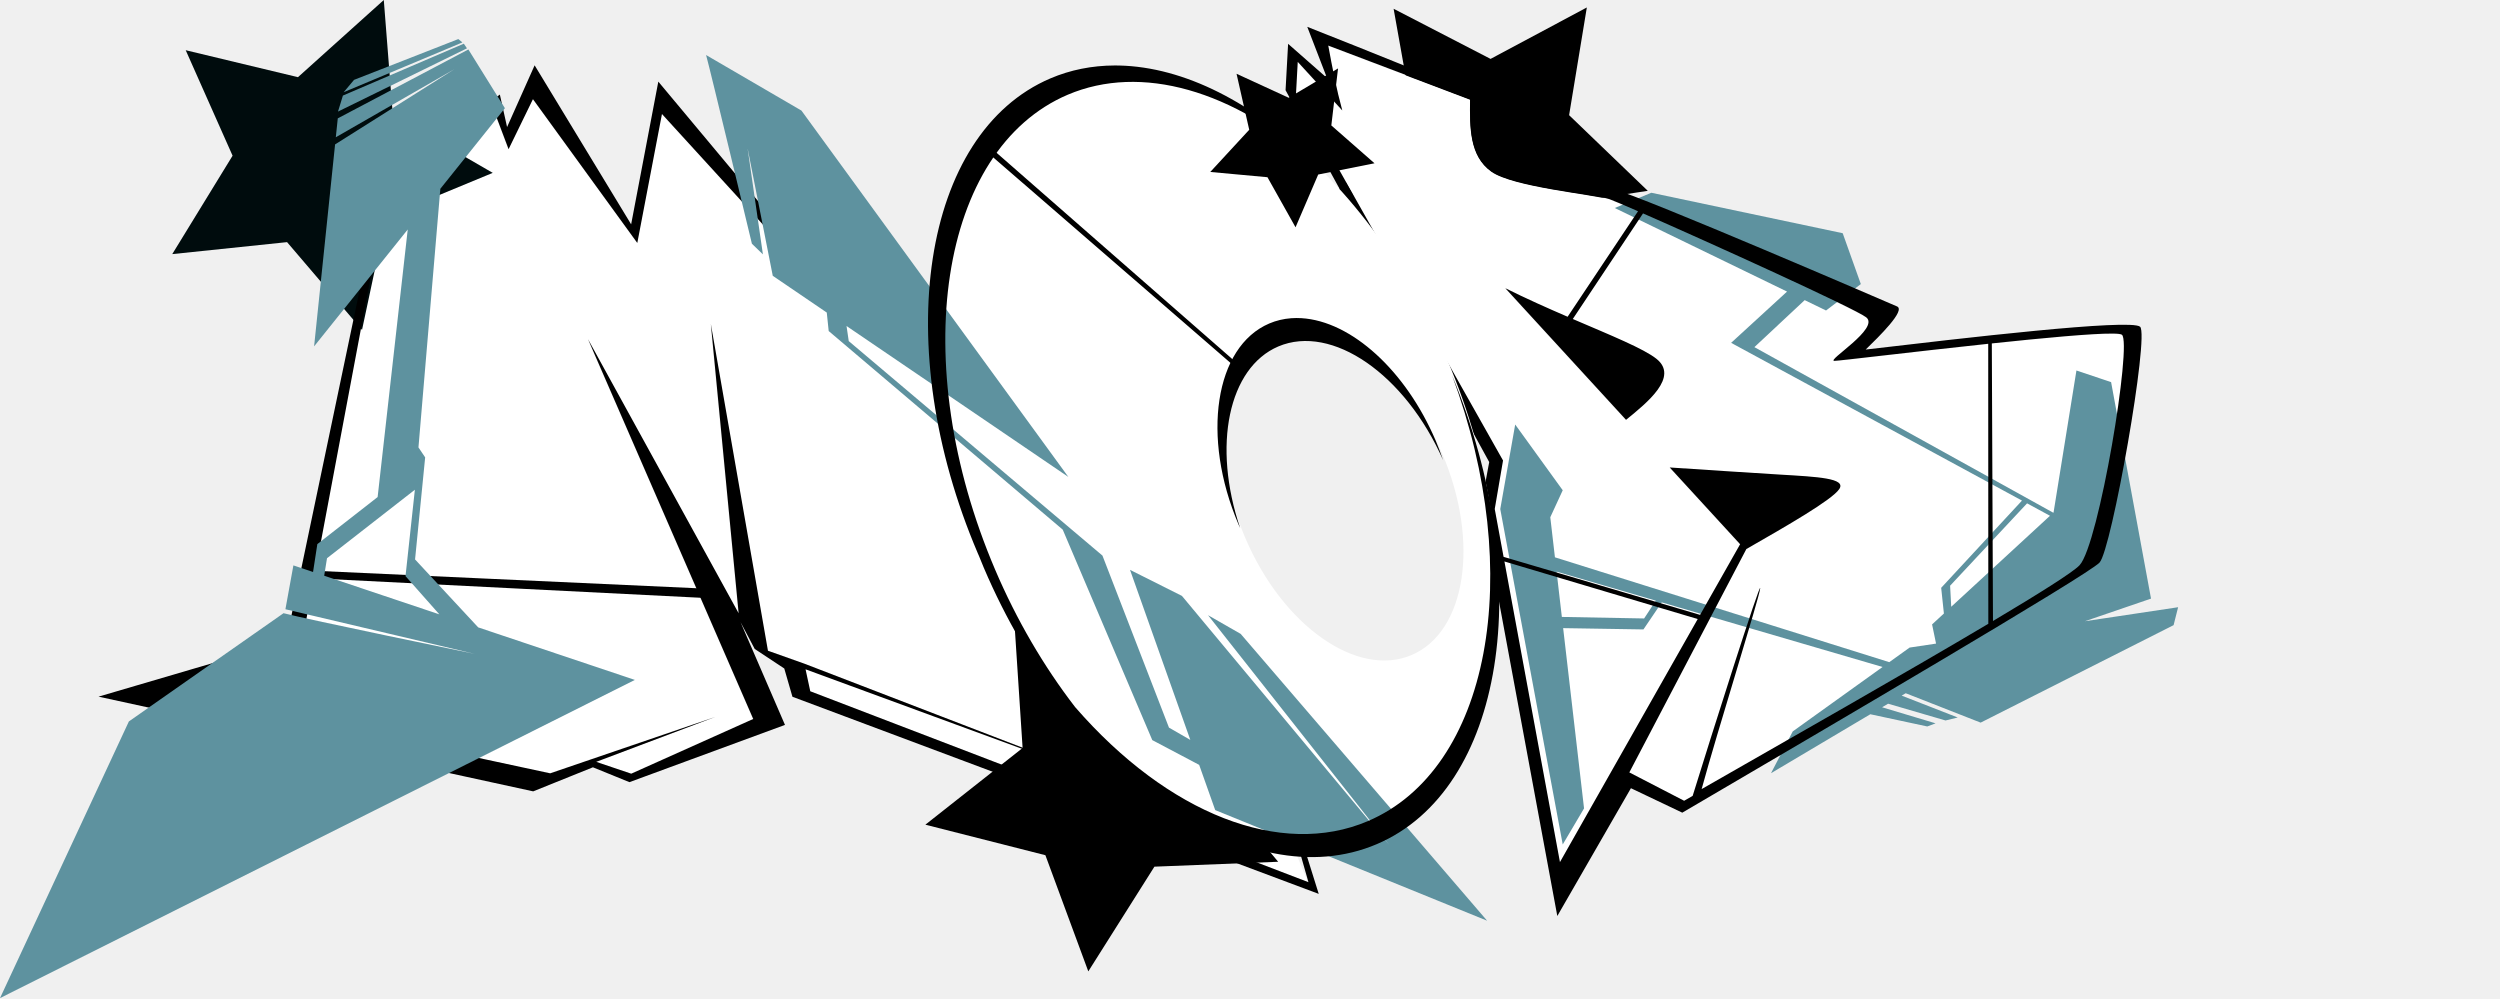
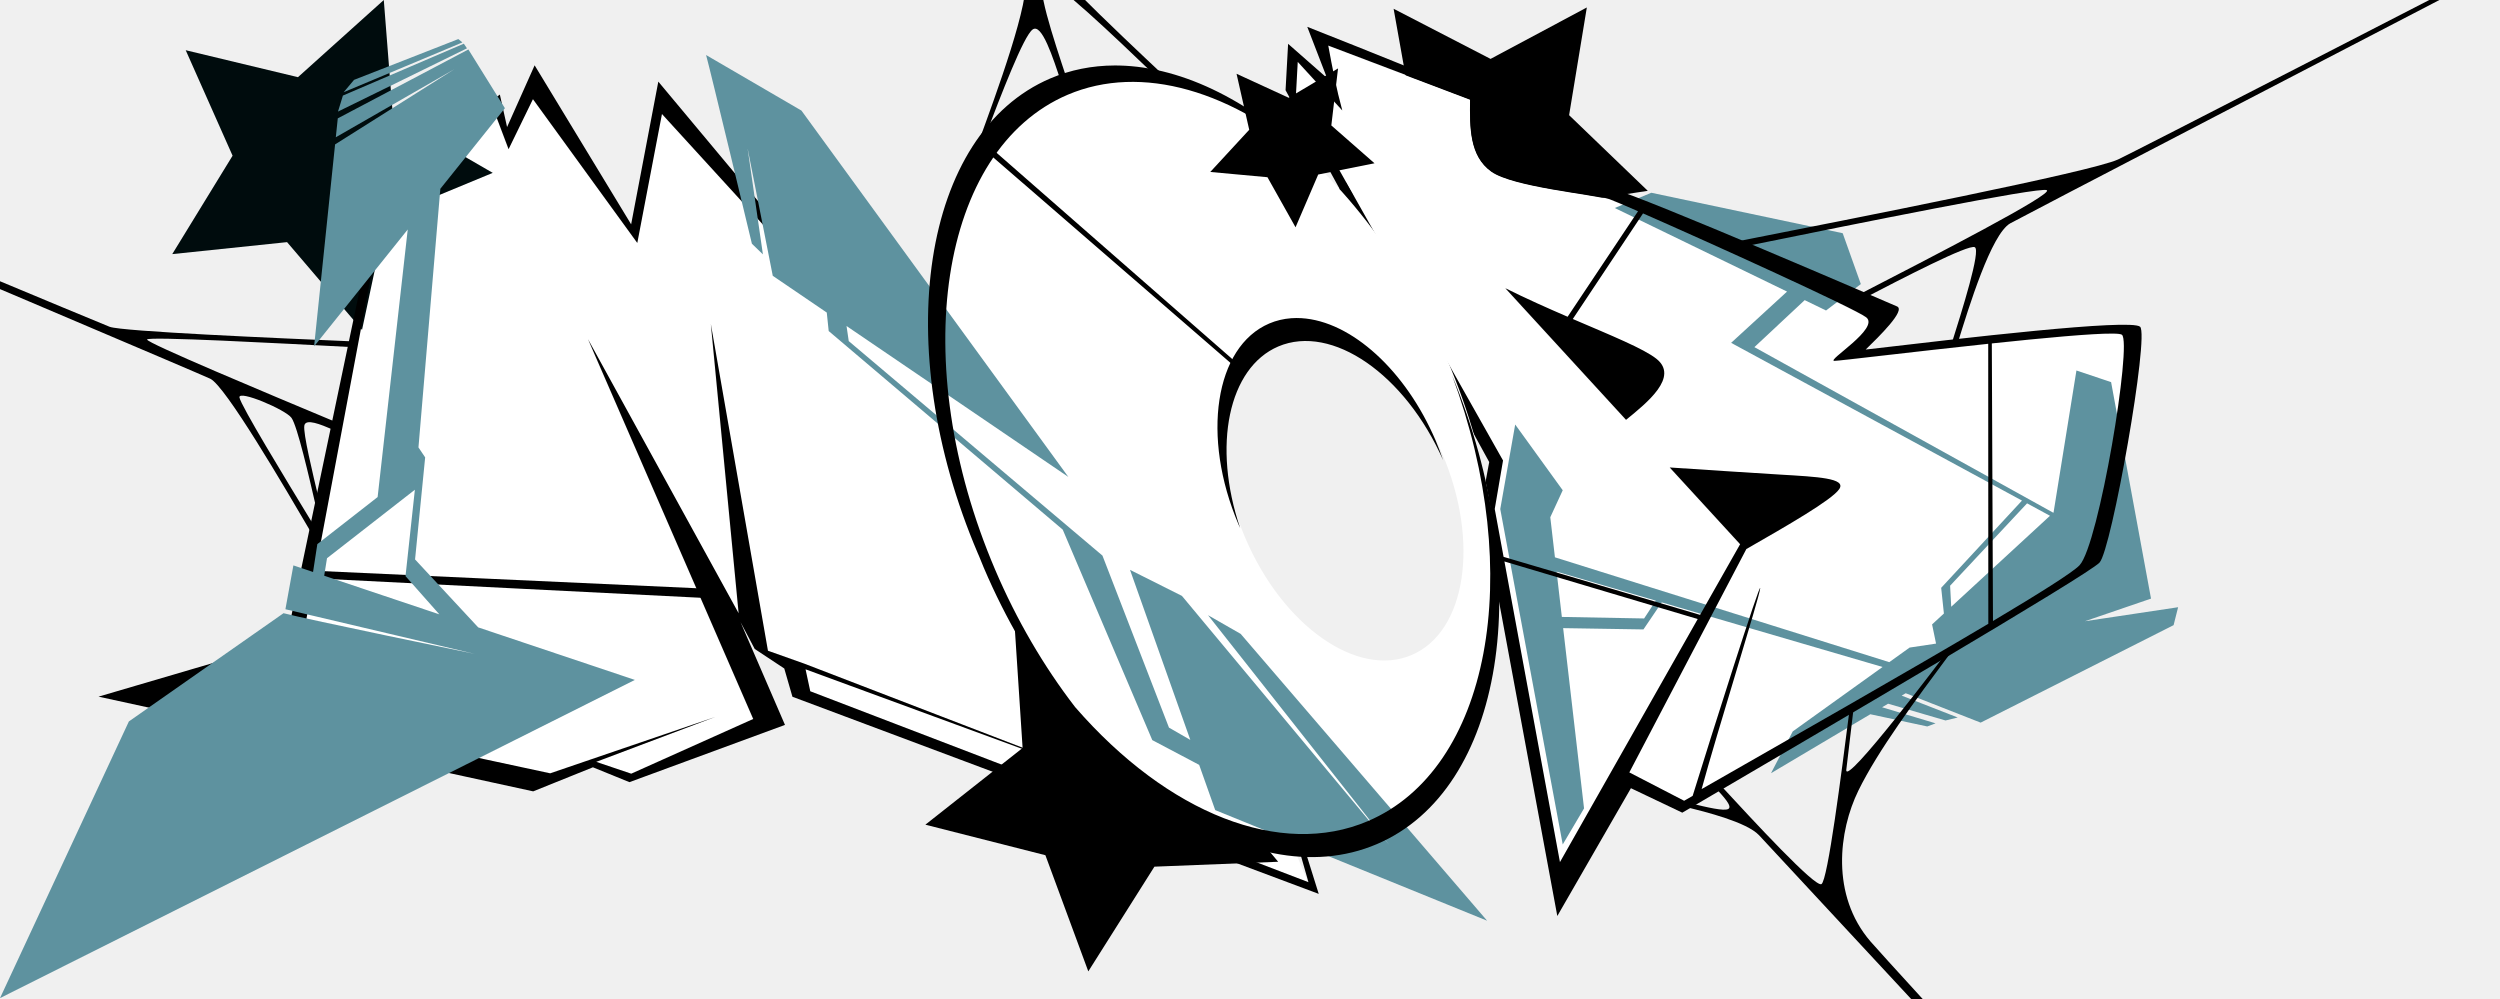
<svg xmlns="http://www.w3.org/2000/svg" width="1400.245" height="559.028" viewBox="0 0 370.482 147.909" version="1.1" id="svg5">
  <defs id="defs2" />
  <g id="layer1" style="display:none">
    <rect style="fill:#dae2e4;fill-opacity:1;stroke-width:0.224" id="rect2373" width="397.135" height="149.652" x="0.415" y="-0.673" />
  </g>
  <g id="letter_b_star" style="display:inline" transform="translate(0,-0.8535987)" type="layer">
    <path style="display:inline;fill:#000000;fill-opacity:1;stroke:none;stroke-opacity:1" id="path194095-7" transform="matrix(0.3956494,-0.04427716,0.04427716,0.3956494,46.76534,-36.06569)" d="m 388.113,140.028 33.791,22.563 37.743,-15.045 -11.017,39.109 25.972,31.247 -40.599,1.608 -21.692,34.356 -14.075,-38.116 -39.378,-10.014 31.901,-25.164 z" />
  </g>
  <g id="letter_b" style="display:inline" transform="translate(-58.19385,-25.78187)" type="layer">
    <g id="g26254" transform="translate(3.150499,-1.870462)" style="fill:#ffffff;fill-opacity:1;stroke:none">
      <path id="path16242" style="fill:#ffffff;fill-opacity:1;stroke:none;stroke-width:1px;stroke-linecap:butt;stroke-linejoin:miter;stroke-opacity:1" d="m 743.842,25.717 c 2.309,12.569 4.648,24.621 7.861,36.328 l -24.955,-27.211 -0.955,17.615 115.938,205.664 -4.646,27.158 36.527,197.799 100.922,-178.057 -39.432,-42.994 c 22.744,1.495 47.226,3.121 61.85,3.996 20.774,1.243 37.174,1.985 33.119,8.076 -4.055,6.091 -29.293,20.563 -52.055,33.615 l -65.549,125.113 30.699,15.885 c 1.402,-0.802 3.34,-1.917 4.779,-2.74 10.137,-32.801 38.369,-121.753 37.826,-116.207 -0.522,5.331 -24.293,80.997 -32.811,112.41 77.959,-44.592 201.37,-114.486 211.664,-125.361 10.852,-11.465 29.606,-124.812 23.732,-129.141 -5.874,-4.329 -156.326,14.668 -161.031,14.648 -4.706,-0.019 25.706,-18.284 17.803,-24.416 -7.903,-6.132 -135.109,-63.263 -143.787,-66.156 -8.678,-2.893 -53.866,-6.873 -66.102,-15.615 C 823.005,87.385 823.19,71.467 823.375,55.852 Z m 99.186,135.904 c 35.806,17.875 73.616,30.713 84.66,39.568 12.686,10.172 -5.247,24.53 -17.059,34.145 z" transform="matrix(0.2645833,0,0,0.2645833,55.04335,27.65233)" />
    </g>
  </g>
  <g id="letter_b_over" style="display:inline" transform="translate(0,-0.853599)" type="layer">
    <path id="path30102" style="fill:#5e929f;fill-opacity:1;stroke:none;stroke-width:1px;stroke-linecap:butt;stroke-linejoin:miter;stroke-opacity:1" d="m 924.902,107.961 -20.488,8.537 96.506,46.814 -31.322,28.713 162.912,88.355 -45.258,48.854 1.521,14.396 -6.619,6.098 2.223,10.75 -14.811,2.227 -11.387,8.168 -187.264,-58.723 -2.602,-22.445 6.971,-15.107 -26.623,-36.826 -8.371,47.355 34.994,187.863 11.938,-20.209 -11.705,-100.965 44.969,0.725 10.258,-15.143 123.672,36.176 -50.312,36.094 -12.16,23.393 55.623,-33.016 31.895,6.842 4.65,-1.75 -29.961,-9 3.367,-1.998 32.172,9.395 6.834,-1.666 -31.392,-12.248 2.262,-1.342 41.961,16.465 108.08,-54.604 2.523,-10.037 -52.213,7.848 37.037,-12.674 -22.357,-121.248 -19.418,-6.516 -12.811,79.525 -0.152,0.141 -167.416,-92.752 28.176,-26.32 11.951,5.799 19.494,-14.797 -10.158,-28.488 z m 210.453,173.963 12.834,6.961 -55.311,50.963 -0.627,-11.797 z m -263.508,38.246 55.574,16.256 -6.553,9.969 -46.08,-0.854 z" transform="matrix(0.2645833,0,0,0.2645833,0,0.8535987)" />
  </g>
  <g id="letter_b_outline" transform="translate(-58.19385,-25.78187)" style="display:inline" type="layer">
    <path id="path26873-2" style="display:inline;fill:#000000;fill-opacity:1;stroke:none;stroke-width:1px;stroke-linecap:butt;stroke-linejoin:miter;stroke-opacity:1" d="m 732.201,15.035 11.059,28.658 -21.799,-19.156 -1.422,25.99 114.066,208.271 -4.506,24.189 42.648,230.068 41.23,-71.584 28.768,13.701 c 79.733,-46.704 226.936,-132.93 233.693,-140.062 6.757,-7.133 28.037,-127.466 22.719,-132.115 -5.318,-4.649 -100.048,6.482 -153.684,12.785 7.519,-7.33 22.556,-21.99 17.551,-24.152 -5.005,-2.162 -141.688,-61.205 -159.76,-66.012 -18.071,-4.806 -48.929,-2.788 -65.631,-14.344 -16.702,-11.556 -8.538,-34.473 -10.939,-37.227 -2.401,-2.754 -61.487,-26.143 -93.994,-39.012 z m 11.754,10.486 79.533,30.135 c -0.185,15.616 -0.37,31.533 11.865,40.275 12.235,8.742 57.424,12.722 66.102,15.615 1.583,0.528 7.974,3.264 16,6.762 l -39.436,59.107 c -11.186,-4.827 -23.102,-10.111 -34.879,-15.99 l 67.602,73.713 c 11.812,-9.615 29.744,-23.973 17.059,-34.145 -7.1,-5.693 -25.302,-13.058 -46.881,-22.322 l 39.334,-59.143 c 37.483,16.412 118.693,53.289 124.988,58.174 7.903,6.132 -22.509,24.397 -17.803,24.416 2.478,0.01 45.251,-5.217 86.16,-9.57 l 0.053,156.836 c -45.517,27.045 -111.902,64.745 -160.578,92.588 8.518,-31.413 32.289,-107.079 32.811,-112.41 0.543,-5.546 -27.69,83.406 -37.826,116.207 -1.439,0.823 -3.377,1.938 -4.779,2.74 L 912.58,432.625 978.129,307.512 c 22.762,-13.052 48,-27.524 52.055,-33.615 4.055,-6.091 -12.345,-6.833 -33.119,-8.076 -14.623,-0.875 -39.106,-2.501 -61.85,-3.996 l 39.432,42.994 -22.432,39.576 -110.064,-32.5 -4.953,-26.818 4.646,-27.158 -115.938,-205.664 0.955,-17.615 24.955,27.211 c -3.213,-11.707 -5.553,-23.759 -7.861,-36.328 z M 1183.246,186.834 c 2.853,0.031 4.674,0.231 5.225,0.637 5.874,4.329 -12.88,117.676 -23.732,129.141 -3.738,3.949 -22.495,15.735 -48.473,31.211 l -0.65,-155.482 c 28.766,-3.044 56.343,-5.627 67.631,-5.506 z M 842.627,314.475 950.896,346.721 873.725,482.875 Z" transform="matrix(0.2645833,0,0,0.2645833,58.19385,25.78187)" />
+     <path id="path6773" style="font-variation-settings:normal;opacity:1;vector-effect:none;fill:#000000;fill-opacity:1;stroke:none;stroke-width:1px;stroke-linecap:butt;stroke-linejoin:miter;stroke-miterlimit:4;stroke-dasharray:none;stroke-dashoffset:0;stroke-opacity:1;-inkscape-stroke:none;stop-color:#000000;stop-opacity:1" d="m 1092.887,365.188 c 0,0 -3.285,1.209 -3.285,1.209 0,0 -56.756,75.383 -55.484,64.68 1.272,-10.702 2.303,-19.38 4.09,-34.421 0,0 -2.344,1.389 -2.344,1.389 -4.482,35.124 -12.145,95.17 -15.681,97.147 -3.535,1.978 -37.492,-34.789 -57.355,-56.296 0,0 -2.316,2.049 -2.316,2.049 4.906,5.288 9.886,10.657 7.567,12.112 -2.319,1.455 -12.078,-0.914 -21.692,-3.247 0,0 -2.383,2.107 -2.383,2.107 11.572,2.885 34.216,8.53 41.197,15.848 6.981,7.318 614.501,662.201 924.992,996.899 -295.098,-320.123 -840.073,-911.314 -862.496,-937.312 -22.422,-25.997 -17.815,-62.039 -6.842,-84.492 10.973,-22.453 31.821,-50.492 52.031,-77.673 z" transform="matrix(0.2645833,0,0,0.2645833,58.19385,25.78187)" />
+     <path id="path7306" style="font-variation-settings:normal;opacity:1;vector-effect:none;fill:#000000;fill-opacity:1;stroke:none;stroke-width:1px;stroke-linecap:butt;stroke-linejoin:miter;stroke-miterlimit:4;stroke-dasharray:none;stroke-dashoffset:0;stroke-opacity:1;-inkscape-stroke:none;stop-color:#000000;stop-opacity:1" d="m 2137.061,-400.004 c -320.182,165.071 -935.672,482.388 -950.75,489.319 -15.078,6.931 -145.754,32.604 -213.733,45.96 0,0 3.59,2.941 3.59,2.941 64.277,-13.044 165.773,-33.642 170.221,-31.706 4.447,1.936 -63.681,37.06 -106.826,59.303 0,0 3.068,1.957 3.068,1.957 23.213,-12.043 59.999,-31.128 63.457,-29.306 3.458,1.822 -6.932,34.807 -13.489,55.622 0,0 3.746,-1.367 3.746,-1.367 6.447,-20.949 18.945,-61.564 29.569,-67.615 10.624,-6.051 670.688,-348.484 1011.146,-525.11 z" transform="matrix(0.2645833,0,0,0.2645833,58.19385,25.78187)" />
  </g>
  <g id="letter_m" style="display:inline" transform="translate(-58.19385,-25.78187)" type="layer">
    <path id="path16535" style="fill:#ffffff;fill-opacity:1;stroke:none;stroke-width:0.452px;stroke-linecap:butt;stroke-linejoin:miter;stroke-opacity:1" d="m 137.106,40.462 -3.61,7.412 -2.288,-6.06 -15.969,13.418 -12.613,67.08 -16.068,6.64 53.105,11.417 5.891,-2.012 18.573,-6.345 -17.649,6.657 5.194,1.755 18.078,-8.108 -24.49,-56.293 22.328,40.626 -4.12,-42.872 8.463,48.425 5.41,1.922 43.518,16.755 -43.356,-15.927 0.699,3.255 73.827,28.294 -14.56,-34.8 -5.043,-2.615 -4.646,-14.018 -0.264,-0.141 -39.651,-32.249 -7.456,-3.534 -24.183,-26.482 -3.655,19.109 z" />
  </g>
  <g id="letter_m_star" style="display:inline" transform="translate(-58.19385,-25.78187)" type="layer">
    <path style="fill:#000c0d;fill-opacity:1;stroke:none;stroke-opacity:1" id="path194095-7-3-6" transform="matrix(0.3950514,-0.145542,0.145542,0.3950514,-87.98974,34.39139)" d="m 388.113,140.028 33.791,22.563 37.743,-15.045 -11.017,39.109 25.972,31.247 -40.599,1.608 -21.692,34.356 -14.075,-38.116 -39.378,-10.014 31.901,-25.164 z" />
  </g>
  <g id="letter_o_star" style="display:inline" transform="translate(-58.19385,-25.78187)" type="layer">
    <path style="display:inline;fill:#000000;fill-opacity:1;stroke:none;stroke-opacity:1" id="path194095" d="m 388.113,140.028 33.791,22.563 37.743,-15.045 -11.017,39.109 25.972,31.247 -40.599,1.608 -21.692,34.356 -14.075,-38.116 -39.378,-10.014 31.901,-25.164 z" transform="matrix(0.4516951,0,0,0.4516951,33.2326,55.06394)" />
  </g>
  <g id="letter_o" style="display:inline" transform="translate(-58.19385,-25.78187)" type="layer">
    <path id="path39162" style="fill:#ffffff;fill-opacity:1;stroke:none;stroke-width:0.379;stroke-opacity:1" d="M 214.424,38.148 A 60.519,37.512 66.904 0 1 272.669,79.102 60.519,37.512 66.904 0 1 261.904,149.485 60.519,37.512 66.904 0 1 203.659,108.531 60.519,37.512 66.904 0 1 214.424,38.148 Z m 32.875,37.588 a 25.61,15.874 66.904 0 0 -4.555,29.783 25.61,15.874 66.904 0 0 24.647,17.331 25.61,15.874 66.904 0 0 4.556,-29.784 25.61,15.874 66.904 0 0 -24.647,-17.33 z" />
  </g>
  <g id="letter_m_outline" style="display:inline" type="layer">
    <path id="path200381-0" style="font-variation-settings:normal;display:inline;vector-effect:none;fill:#000000;fill-opacity:1;stroke:none;stroke-width:1px;stroke-linecap:butt;stroke-linejoin:miter;stroke-miterlimit:4;stroke-dasharray:none;stroke-dashoffset:0;stroke-opacity:1;-inkscape-stroke:none;stop-color:#000000" d="M 299.445,36.584 284.012,71.172 279.969,52.969 214.83,98.537 160.18,359.334 55.178,390.188 l 243.463,53.053 33.453,-13.48 20.449,8.322 87.121,-32.066 -24.902,-57.582 7.963,15.045 16.543,10.943 4.574,15.826 294.777,110.412 -36.549,-116.674 c 0,0 20.895,76.239 30.791,110.125 l -279.029,-106.939 -2.641,-12.303 163.863,60.195 -164.479,-63.326 -20.445,-7.266 -31.986,-183.023 15.57,162.037 -84.389,-153.549 92.562,212.76 -68.324,30.646 -19.633,-6.633 66.703,-25.16 -70.197,23.98 -22.268,7.605 -200.713,-43.15 60.73,-25.094 47.67,-253.531 60.355,-50.713 8.65,22.904 13.643,-28.016 58.449,80.537 13.814,-72.223 91.4,100.092 34.654,11.096 25.559,23.463 -0.678,-7.83 L 500.027,172.012 464.883,160.875 368.725,45.717 353.498,125.652 Z" transform="scale(0.2645833)" />
    <path style="fill:#000000;fill-opacity:1;stroke:none;stroke-width:0.265px;stroke-linecap:butt;stroke-linejoin:miter;stroke-opacity:1" d="m 46.183,85.684 57.816,2.909 -0.121,-1.391 -58.813,-2.691 z" id="path43371" />
+     <path id="path4717" style="font-variation-settings:normal;opacity:1;vector-effect:none;fill:#000000;fill-opacity:1;stroke:none;stroke-width:1px;stroke-linecap:butt;stroke-linejoin:miter;stroke-miterlimit:4;stroke-dasharray:none;stroke-dashoffset:0;stroke-opacity:1;-inkscape-stroke:none;stop-color:#000000;stop-opacity:1" d="m -775.854,-166.734 c 300.419,127.176 885.197,374.729 893.672,378.888 8.475,4.159 40.869,59.48 57.512,87.901 0,0 -0.225,-6.836 -0.225,-6.836 -15.681,-25.766 -40.251,-66.138 -40.986,-70.592 -0.735,-4.454 25.847,6.798 29.145,11.415 3.298,4.617 9.818,32.904 13.902,50.616 0,0 1.611,-4.287 1.611,-4.287 -3.822,-15.946 -9.08,-37.885 -8.315,-42.033 0.765,-4.147 9.394,-0.494 15.666,2.162 0,0 1.648,-4.252 1.648,-4.252 C 149.118,220.081 81.929,191.984 82.369,190.159 c 0.439,-1.825 73.461,2.061 115.475,4.296 0,0 0.518,-3.213 0.518,-3.213 -43.904,-1.883 -129.763,-5.565 -136.962,-8.21 -7.199,-2.645 -556.418,-232.324 -837.253,-349.767 z" transform="scale(0.2645833)" />
  </g>
  <g id="letter_m_over" style="display:inline" transform="translate(-58.19385,-25.78187)" type="layer">
    <path id="path12634" style="fill:#5e929f;fill-opacity:1;stroke:none;stroke-width:0.452px;stroke-linecap:butt;stroke-linejoin:miter;stroke-opacity:1" d="m 126.116,31.571 -15.454,6.045 -1.534,1.827 17.593,-7.374 z m 0.813,0.681 -17.92,7.693 -0.726,2.371 19.113,-9.373 z m 0.673,0.858 -19.352,10.212 -0.291,2.799 17.587,-10.096 -17.696,11.157 -3.109,29.929 13.876,-17.321 -4.461,39.651 -8.936,6.974 -0.634,4.131 -2.914,-0.977 -1.181,6.498 28.057,6.618 c 0,0 -25.147,-5.179 -28.335,-6.032 l -22.92,16.04 -19.097,41 94.078,-47.153 -23.216,-7.786 -9.355,-10.067 1.497,-15.125 -0.993,-1.477 3.242,-38.327 9.567,-11.943 z m 35.228,0.826 c 0.518,1.801 6.79,27.965 6.79,27.965 l 1.631,1.577 -2.277,-15.762 3.738,18.939 8.003,5.446 0.285,2.738 34.683,29.432 13.272,31.19 6.947,3.669 2.378,6.704 40.294,16.392 -36.521,-42.507 -4.84,-2.772 26.841,34.016 -30.708,-36.874 -7.692,-3.859 8.937,25.201 -3.164,-1.822 -9.858,-25.493 -37.597,-31.785 -0.328,-2.237 32.871,22.365 -39.554,-54.291 z m -43.155,64.421 -1.388,12.802 5.014,5.664 -17.063,-5.723 0.416,-2.594 z" />
  </g>
  <g id="letter_o_oultine" style="display:inline" transform="translate(-58.19385,-25.78187)" type="layer">
    <path id="path39162-0" style="display:inline;fill:#000000;fill-opacity:1;stroke:none;stroke-width:1.431;stroke-opacity:1" d="m 624.318,36.672 c -12.723,0.043 -24.808,2.47 -35.959,7.225 -72.024,30.716 -90.239,149.815 -40.686,266.016 0.21,0.492 0.435,0.974 0.646,1.465 a 228.735,141.776 66.904 0 0 2.713,6.627 228.735,141.776 66.904 0 0 220.139,154.783 228.735,141.776 66.904 0 0 42.092,-262.654 228.735,141.776 66.904 0 1 -47.15,249.787 228.735,141.776 66.904 0 1 -163.92,-63.865 C 584.6,373.259 569.334,347.114 557.369,319.062 507.815,202.86 526.033,83.761 598.059,53.047 639.002,35.644 690.773,50.247 737.883,92.486 702.494,57.335 663.061,37.517 626.871,36.695 c -0.854,-0.018 -1.705,-0.026 -2.553,-0.023 z M 728.93,178.203 a 96.792,59.994 66.904 0 0 -5.713,0.031 96.792,59.994 66.904 0 0 -12.301,2.951 96.792,59.994 66.904 0 0 -17.219,112.564 96.792,59.994 66.904 0 0 0.953,2.053 96.792,59.994 66.904 0 1 21.32,-101.75 96.792,59.994 66.904 0 1 92.324,63.709 96.792,59.994 66.904 0 0 -4.225,-11.08 96.792,59.994 66.904 0 0 -75.141,-68.479 z" transform="matrix(0.2645833,0,0,0.2645833,58.19385,25.78187)" />
    <path style="fill:#000000;fill-opacity:1;stroke:none;stroke-width:0.265px;stroke-linecap:butt;stroke-linejoin:miter;stroke-opacity:1" d="m 205.447,48.047 35.844,31.367 -0.175,0.642 -36.271,-31.412 z" id="path39445" />
+     <path id="path6124" style="font-variation-settings:normal;opacity:1;vector-effect:none;fill:#000000;fill-opacity:1;stroke:none;stroke-width:1px;stroke-linecap:butt;stroke-linejoin:miter;stroke-miterlimit:4;stroke-dasharray:none;stroke-dashoffset:0;stroke-opacity:1;-inkscape-stroke:none;stop-color:#000000;stop-opacity:1" d="m 305.201,-839.355 c 91.055,278.843 265.621,813.43 268.972,826.125 3.351,12.695 -16.114,65.691 -26.267,93.334 0,0 3.396,-2.402 3.396,-2.402 9.592,-25.09 21.993,-57.525 27.087,-61.188 5.094,-3.663 11.313,15.381 16.124,30.114 0,0 3.383,-1.349 3.383,-1.349 -8.14,-24.452 -18.602,-55.878 -12.662,-56.146 5.94,-0.268 37.761,30.193 62.521,53.895 0,0 5.027,0.151 5.027,0.151 C 625.682,17.71 574.097,-30.764 568.5,-44.975 562.903,-59.185 393.96,-570.646 305.201,-839.355 Z" transform="matrix(0.2645833,0,0,0.2645833,58.19385,25.78187)" />
  </g>
  <g id="letter_m_star_top" type="layer" style="display:inline">
    <path style="display:inline;fill:#000000;fill-opacity:1;stroke:none;stroke-opacity:1" id="path194095-7-3" transform="matrix(0.206823,-0.03284508,0.03284508,0.206823,98.37613,-5.280646)" d="m 388.113,140.028 33.791,22.563 37.743,-15.045 -11.017,39.109 25.972,31.247 -40.599,1.608 -21.692,34.356 -14.075,-38.116 -39.378,-10.014 31.901,-25.164 z" />
  </g>
</svg>
